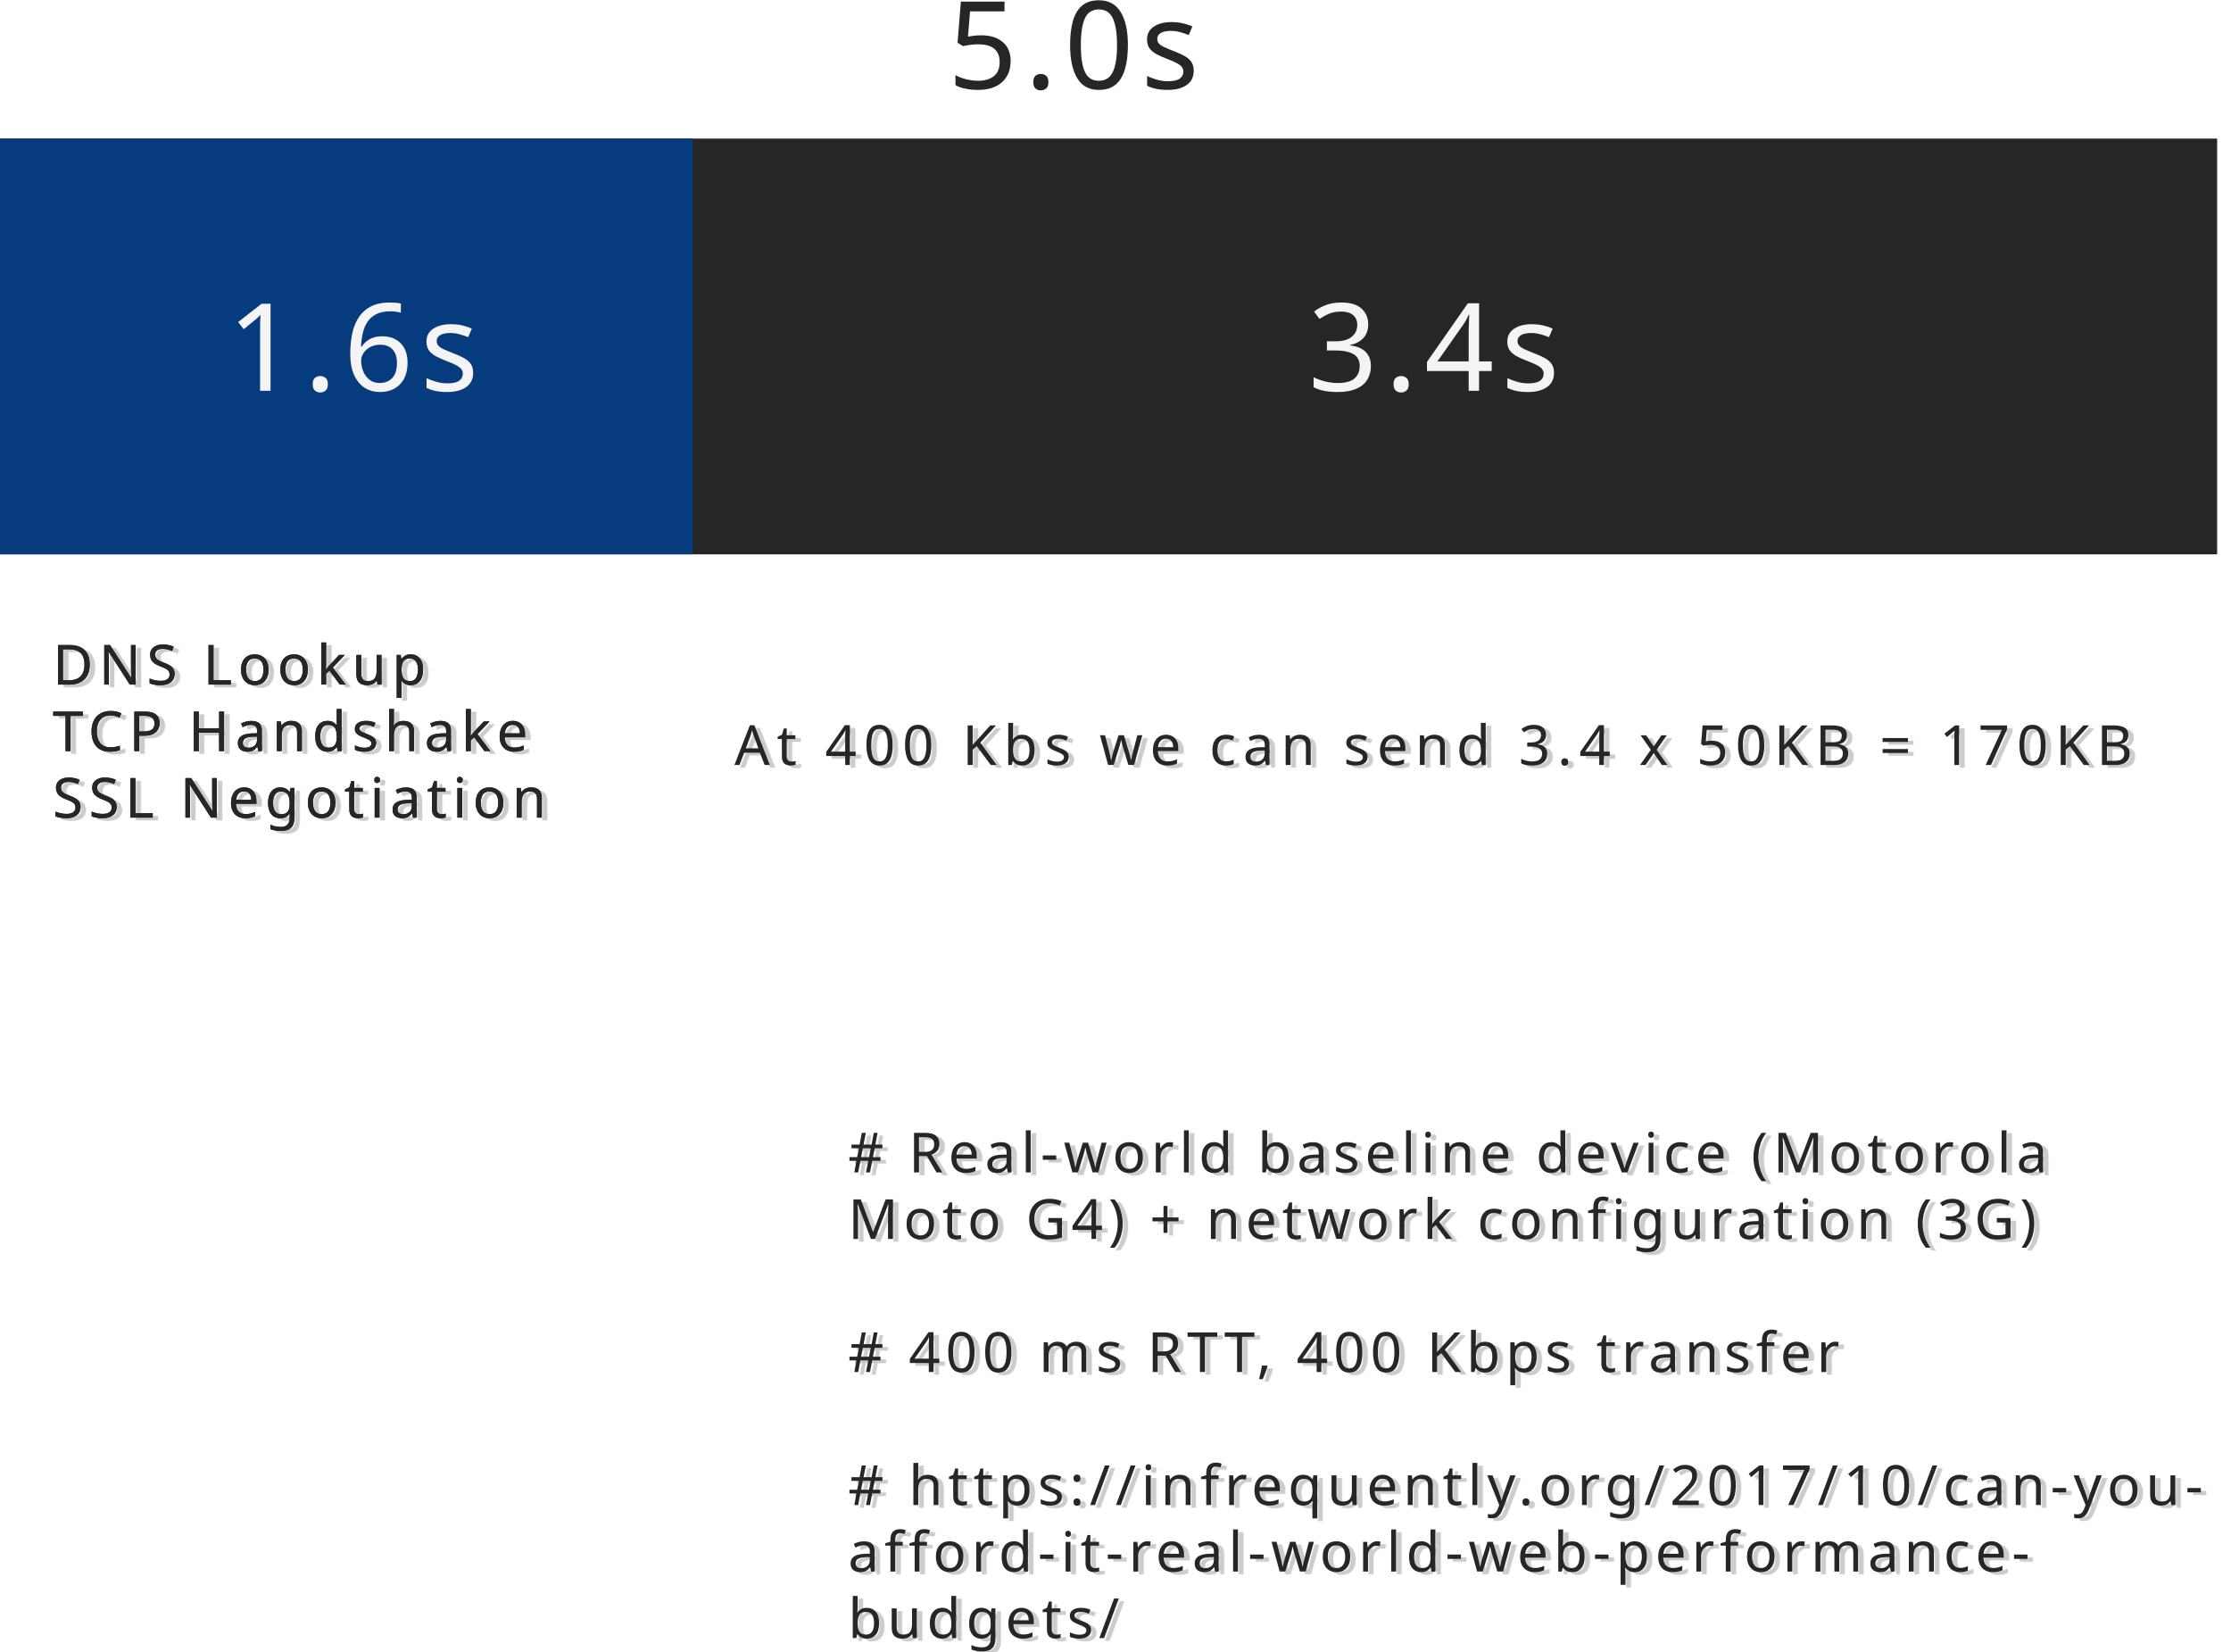
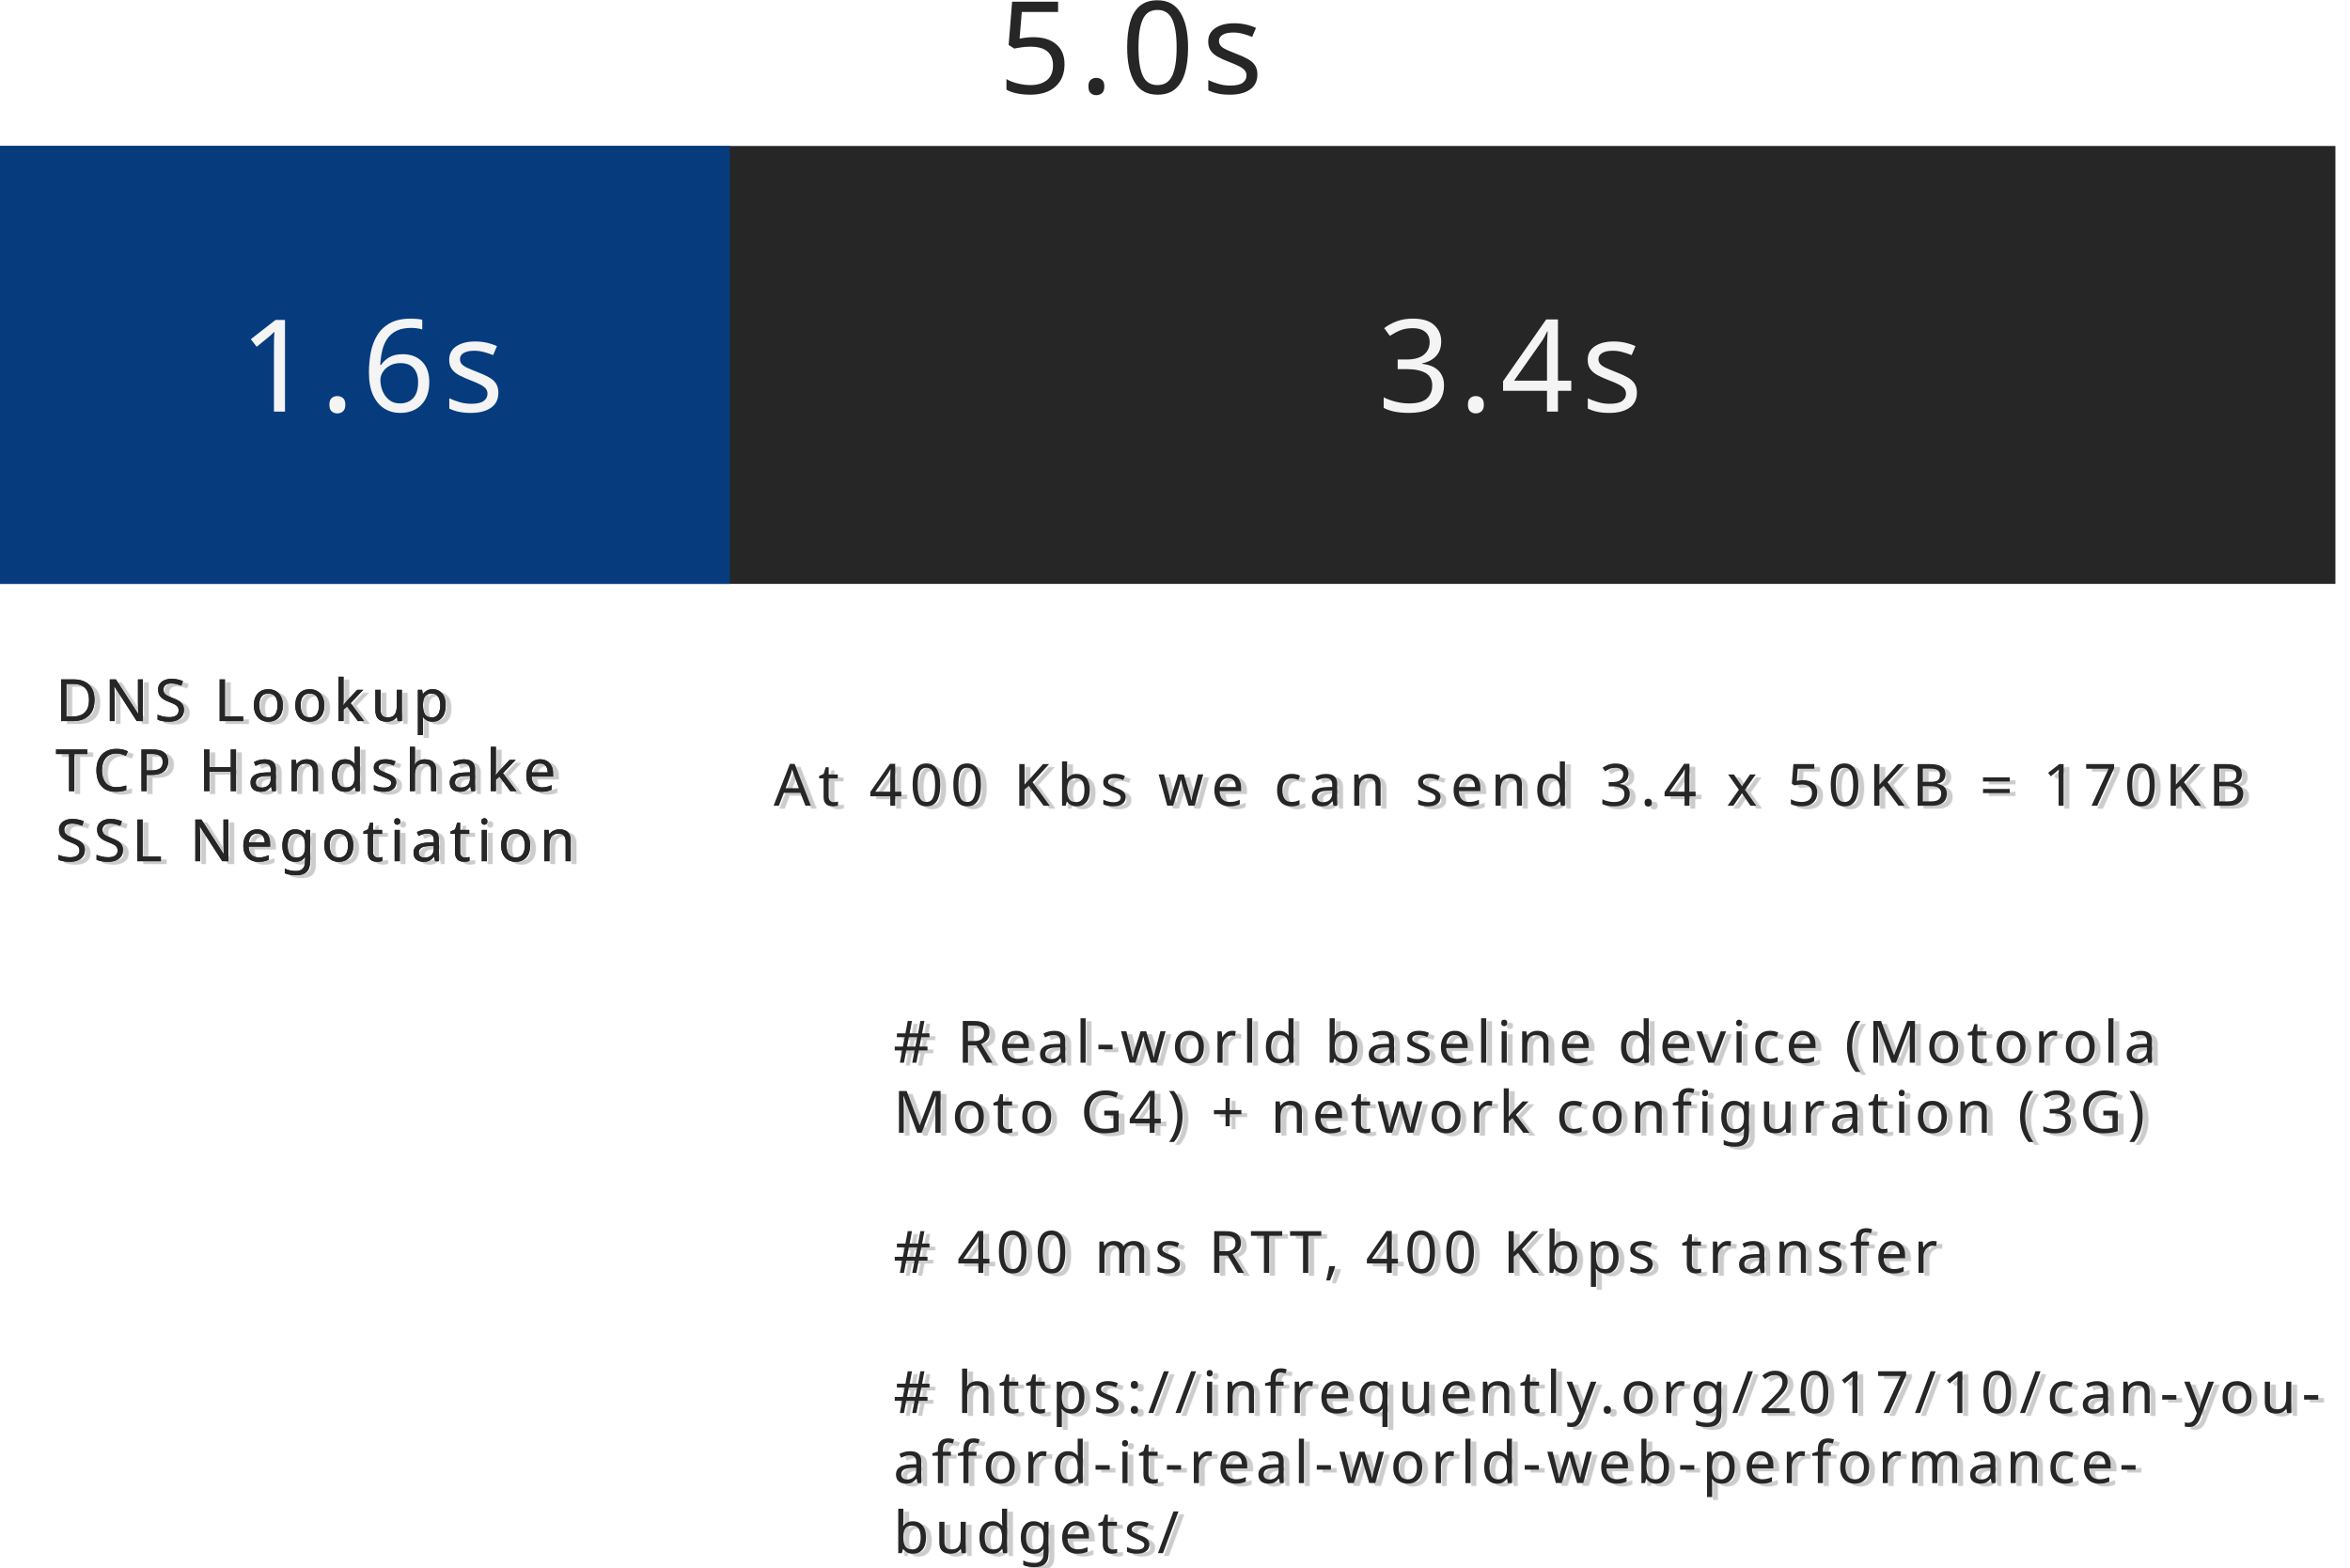
- <svg xmlns="http://www.w3.org/2000/svg" xmlns:xlink="http://www.w3.org/1999/xlink" height="596" viewBox="0 0 805 596" width="805">
+ <svg xmlns="http://www.w3.org/2000/svg" xmlns:xlink="http://www.w3.org/1999/xlink" height="537" viewBox="0 0 805 537" width="805">
  <defs>
    <text id="a" fill="#262626" font-family="Montserrat-Light, Montserrat" font-size="20" font-weight="300" letter-spacing="1.875">
-       <tspan x="1674" y="1873"># Real-world baseline device (Motorola </tspan>
-       <tspan x="1674" y="1897">Moto G4) + network configuration (3G)</tspan>
-       <tspan x="1674" y="1921" />
-       <tspan x="1674" y="1945"># 400 ms RTT, 400 Kbps transfer</tspan>
-       <tspan x="1674" y="1969" />
-       <tspan x="1674" y="1993"># https://infrequently.org/2017/10/can-you-</tspan>
-       <tspan x="1674" y="2017">afford-it-real-world-web-performance-</tspan>
-       <tspan x="1674" y="2041">budgets/</tspan>
+       <tspan x="1674" y="1814"># Real-world baseline device (Motorola </tspan>
+       <tspan x="1674" y="1838">Moto G4) + network configuration (3G)</tspan>
+       <tspan x="1674" y="1862" />
+       <tspan x="1674" y="1886"># 400 ms RTT, 400 Kbps transfer</tspan>
+       <tspan x="1674" y="1910" />
+       <tspan x="1674" y="1934"># https://infrequently.org/2017/10/can-you-</tspan>
+       <tspan x="1674" y="1958">afford-it-real-world-web-performance-</tspan>
+       <tspan x="1674" y="1982">budgets/</tspan>
    </text>
    <filter id="b" height="101.6%" width="100.8%" x="-.2%" y="-.5%">
      <feOffset dx="2" dy="1" in="SourceAlpha" result="shadowOffsetOuter1" />
      <feColorMatrix in="shadowOffsetOuter1" type="matrix" values="0 0 0 0 0   0 0 0 0 0   0 0 0 0 0  0 0 0 0.2 0" />
    </filter>
    <text id="c" fill="#262626" font-family="Montserrat-Light, Montserrat" font-size="20" font-weight="300" letter-spacing="2.5">
      <tspan x="1633" y="1726">At 400 Kbs we can send 3.4 x 50KB = 170KB</tspan>
    </text>
    <filter id="d" height="112.5%" width="100.7%" x="-.2%" y="-4.2%">
      <feOffset dx="2" dy="1" in="SourceAlpha" result="shadowOffsetOuter1" />
      <feColorMatrix in="shadowOffsetOuter1" type="matrix" values="0 0 0 0 0   0 0 0 0 0   0 0 0 0 0  0 0 0 0.2 0" />
    </filter>
    <text id="e" fill="#262626" font-family="Montserrat-Light, Montserrat" font-size="20" font-weight="300" letter-spacing="2.083">
      <tspan x="1387" y="1697">DNS Lookup</tspan>
      <tspan x="1387" y="1721">TCP Handshake</tspan>
      <tspan x="1387" y="1745">SSL Negotiation</tspan>
    </text>
    <filter id="f" height="105.6%" width="102.7%" x="-.8%" y="-2.1%">
      <feOffset dx="2" dy="1" in="SourceAlpha" result="shadowOffsetOuter1" />
      <feColorMatrix in="shadowOffsetOuter1" type="matrix" values="0 0 0 0 0   0 0 0 0 0   0 0 0 0 0  0 0 0 0.2 0" />
    </filter>
  </defs>
  <g fill="none" fill-rule="evenodd" transform="translate(-1368 -1450)">
    <g fill="#262626">
      <use filter="url(#b)" xlink:href="#a" />
      <use xlink:href="#a" />
    </g>
    <g fill="#262626">
      <use filter="url(#d)" xlink:href="#c" />
      <use xlink:href="#c" />
    </g>
    <g stroke="#000" stroke-opacity=".002">
      <use fill="#262626" filter="url(#f)" xlink:href="#e" />
      <use fill="#262626" xlink:href="#e" />
      <use xlink:href="#e" />
    </g>
    <path d="m1368 1500h800v150h-800z" fill="#262626" fill-rule="nonzero" />
    <path d="m1368 1500h250v150h-250z" fill="#063c7e" fill-rule="nonzero" />
    <g font-family="Montserrat-Medium, Montserrat" font-size="44" font-weight="400" letter-spacing="2.5">
      <text fill="#f4f4f4">
        <tspan x="1450" y="1591">1.6s</tspan>
      </text>
      <text fill="#f4f4f4">
        <tspan x="1840" y="1591">3.4s</tspan>
      </text>
      <text fill="#262626">
        <tspan x="1710" y="1482">5.0s</tspan>
      </text>
    </g>
  </g>
</svg>
